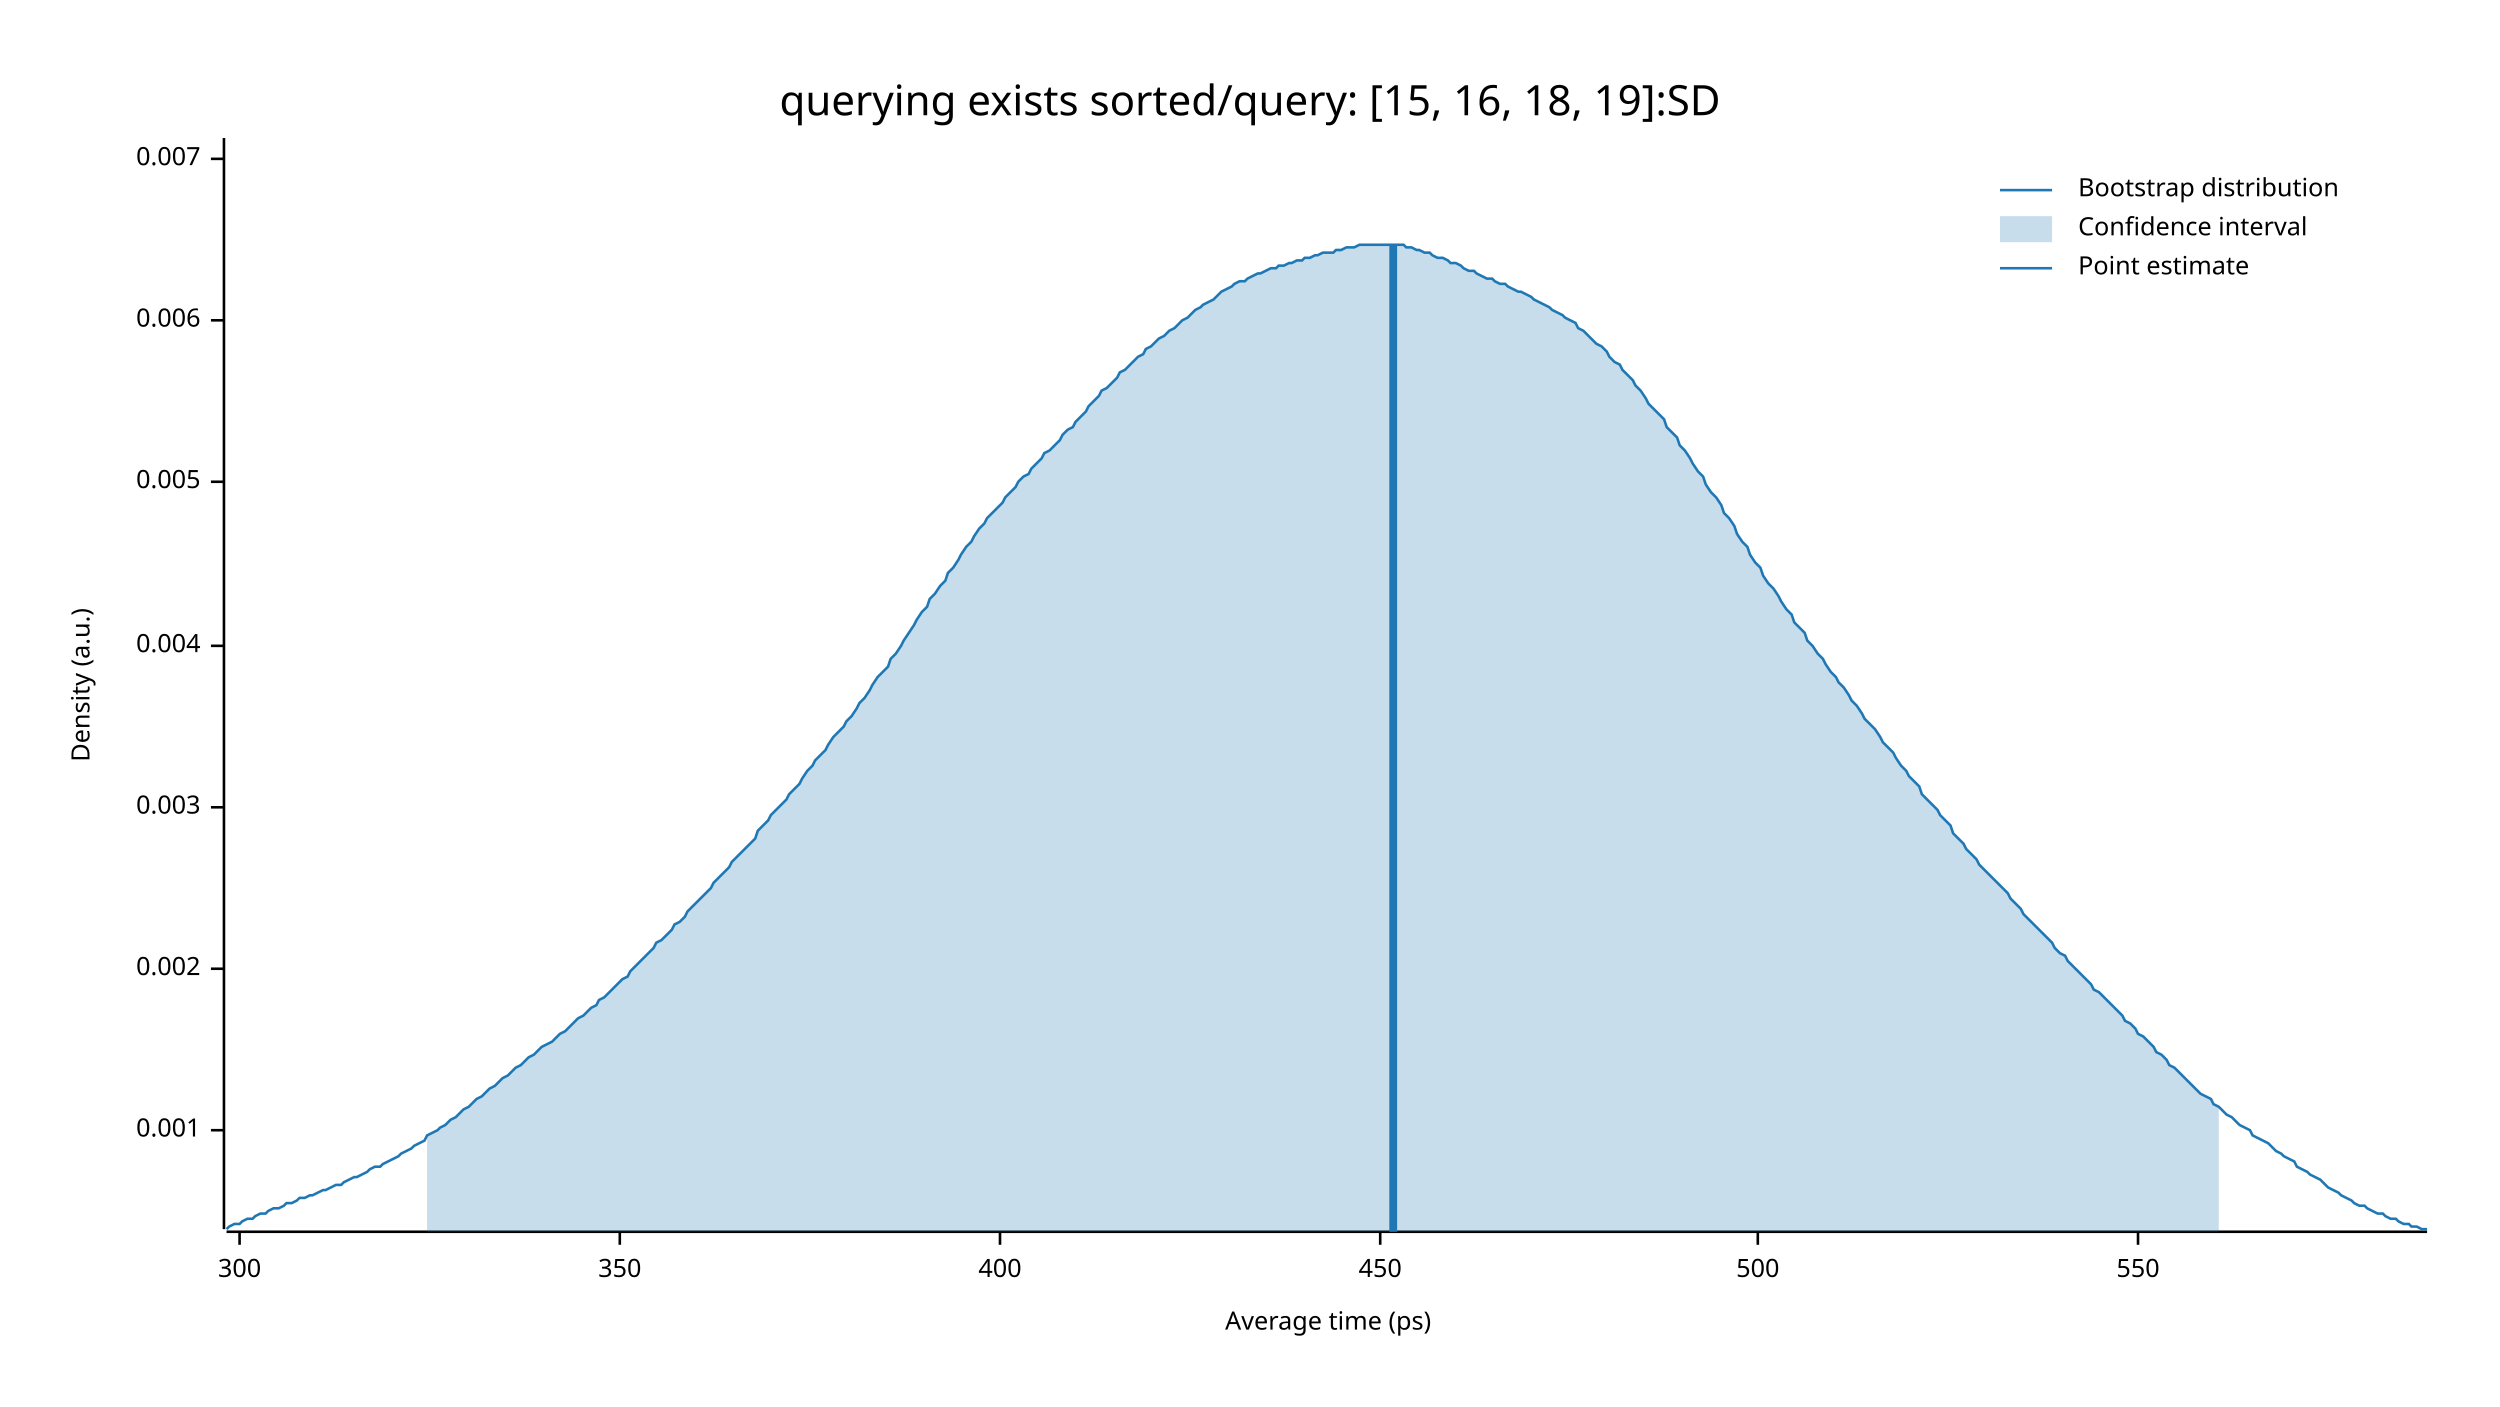
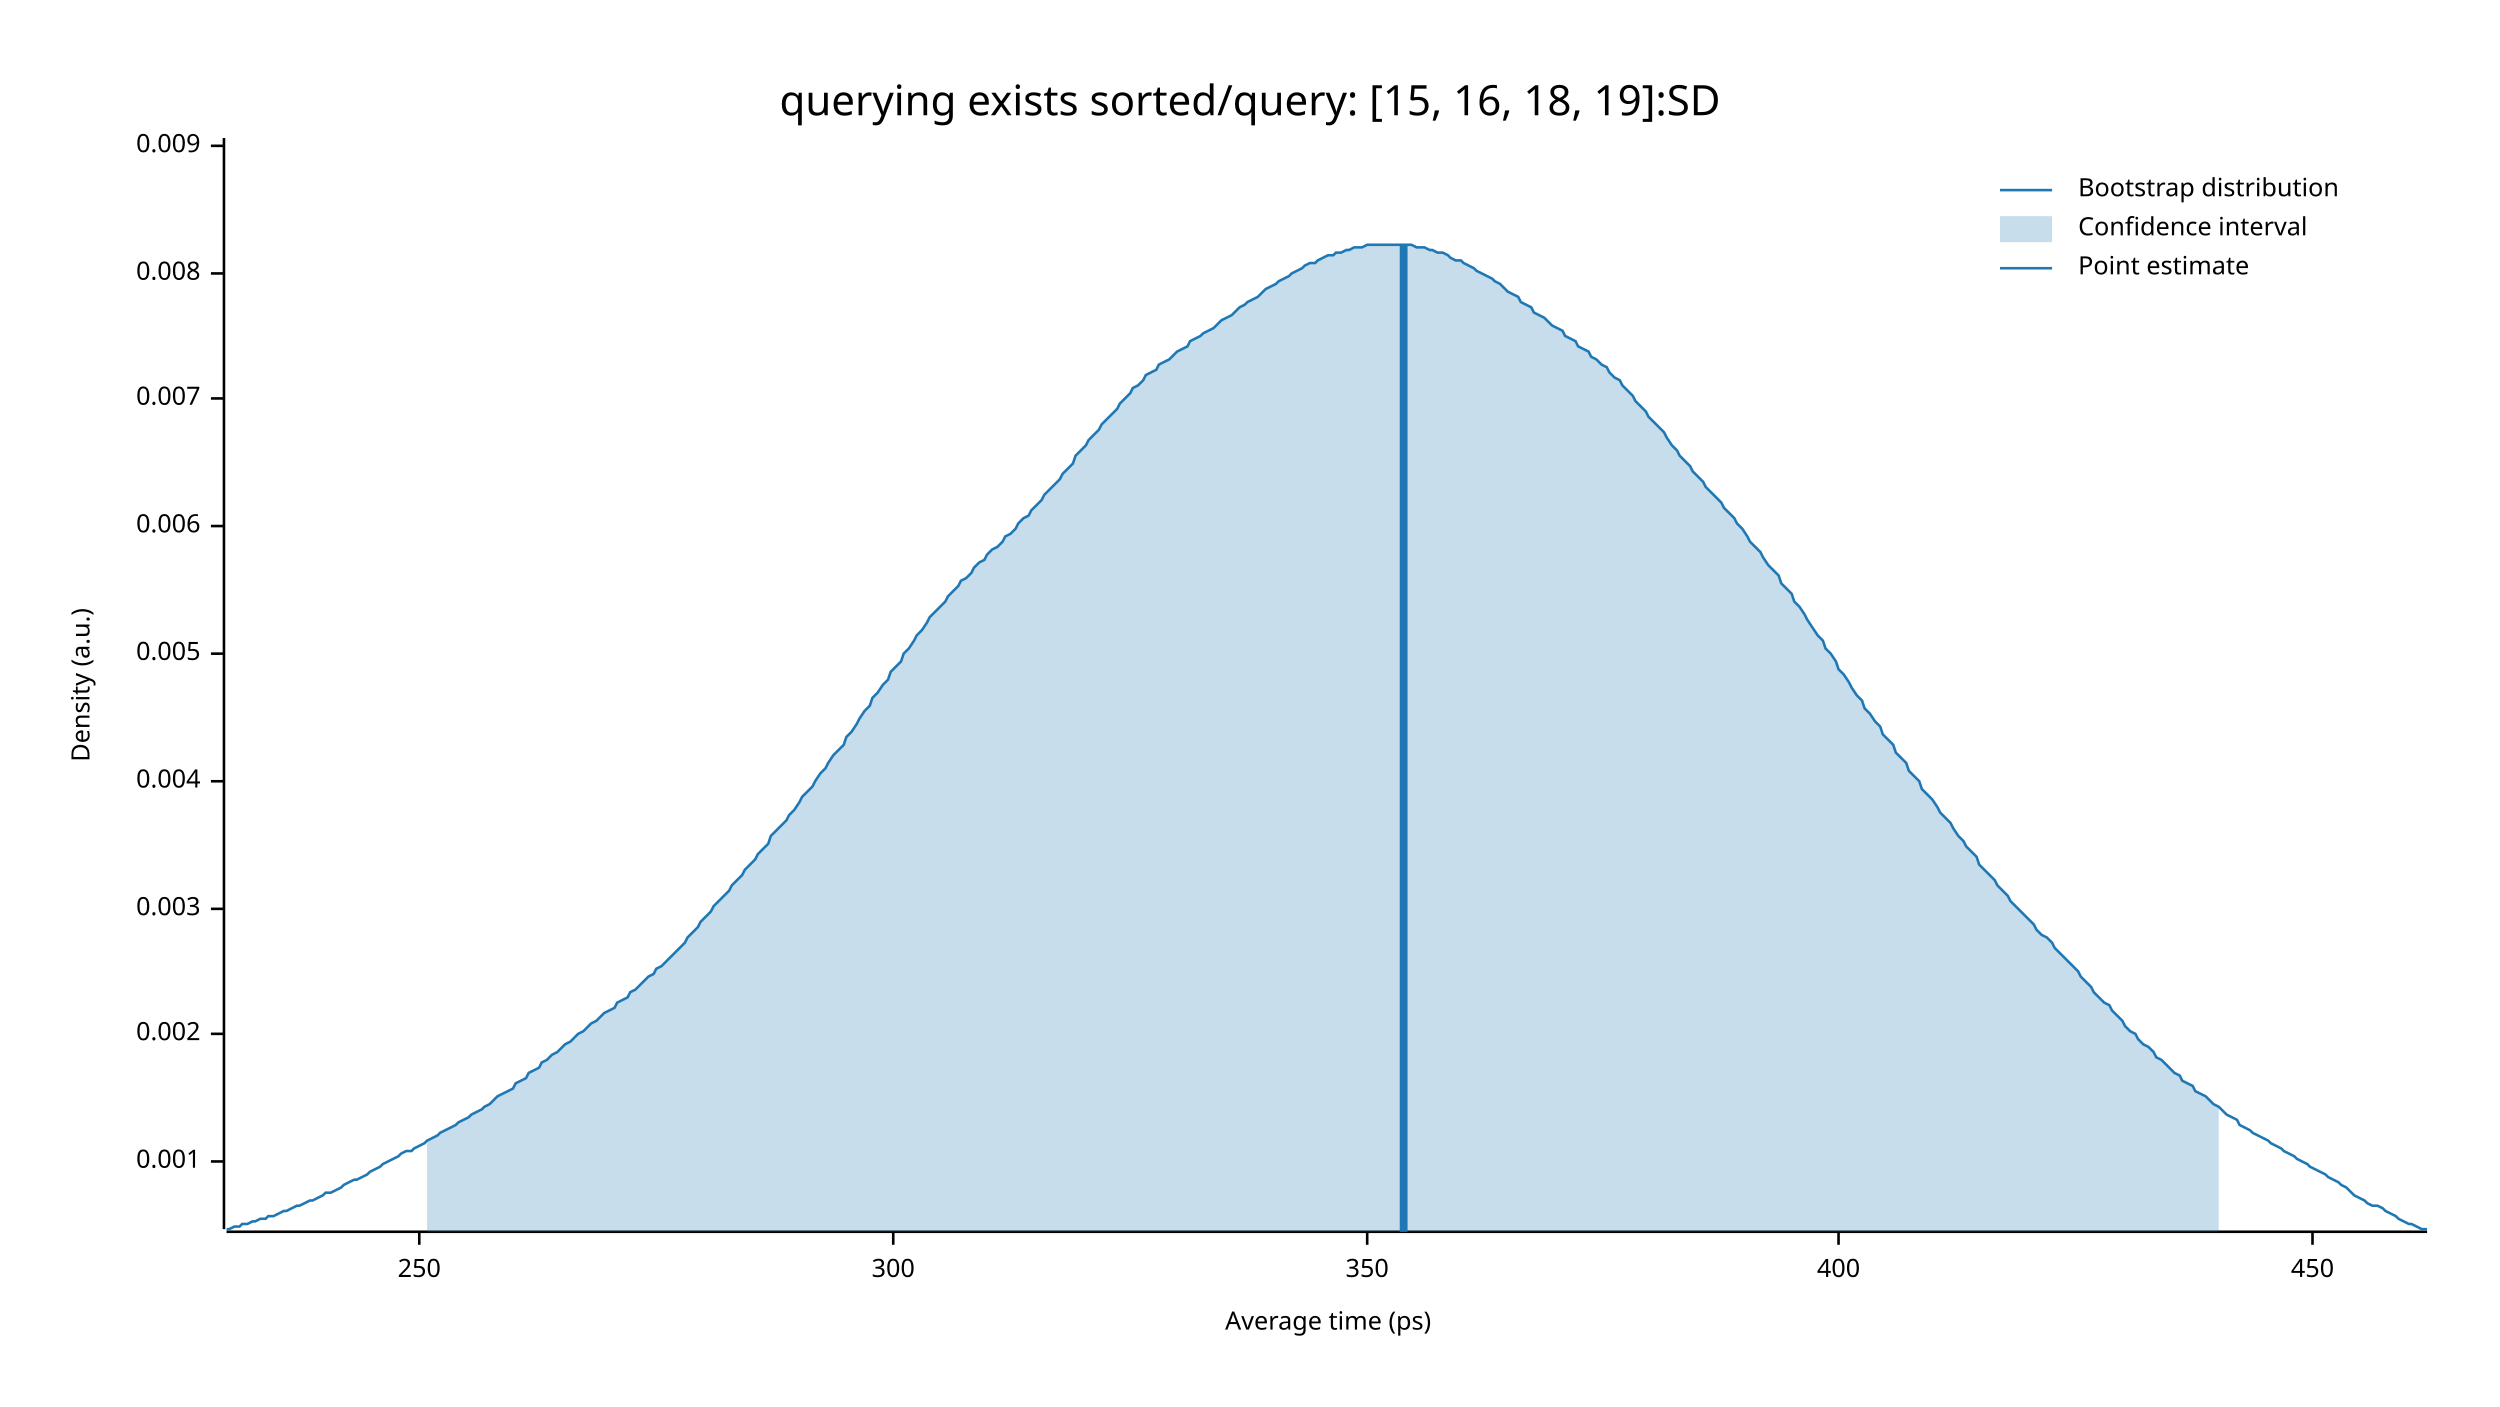
<svg xmlns="http://www.w3.org/2000/svg" width="960" height="540" viewBox="0 0 960 540">
  <text x="480" y="32" dy="0.76em" text-anchor="middle" font-family="sans-serif" font-size="16.129" opacity="1" fill="#000000">
querying exists sorted/query: [15, 16, 18, 19]:SD
</text>
  <text x="27" y="263" dy="0.76em" text-anchor="middle" font-family="sans-serif" font-size="9.677" opacity="1" fill="#000000" transform="rotate(270, 27, 263)">
Density (a.u.)
</text>
  <text x="510" y="513" dy="-0.5ex" text-anchor="middle" font-family="sans-serif" font-size="9.677" opacity="1" fill="#000000">
Average time (ps)
</text>
  <polyline fill="none" opacity="1" stroke="#000000" stroke-width="1" points="86,53 86,472 " />
-   <text x="77" y="434" dy="0.5ex" text-anchor="end" font-family="sans-serif" font-size="9.677" opacity="1" fill="#000000">
+   <text x="77" y="446" dy="0.5ex" text-anchor="end" font-family="sans-serif" font-size="9.677" opacity="1" fill="#000000">
0.001
</text>
-   <polyline fill="none" opacity="1" stroke="#000000" stroke-width="1" points="81,434 86,434 " />
-   <text x="77" y="372" dy="0.5ex" text-anchor="end" font-family="sans-serif" font-size="9.677" opacity="1" fill="#000000">
+   <polyline fill="none" opacity="1" stroke="#000000" stroke-width="1" points="81,446 86,446 " />
+   <text x="77" y="397" dy="0.5ex" text-anchor="end" font-family="sans-serif" font-size="9.677" opacity="1" fill="#000000">
0.002
</text>
-   <polyline fill="none" opacity="1" stroke="#000000" stroke-width="1" points="81,372 86,372 " />
-   <text x="77" y="310" dy="0.5ex" text-anchor="end" font-family="sans-serif" font-size="9.677" opacity="1" fill="#000000">
+   <polyline fill="none" opacity="1" stroke="#000000" stroke-width="1" points="81,397 86,397 " />
+   <text x="77" y="349" dy="0.5ex" text-anchor="end" font-family="sans-serif" font-size="9.677" opacity="1" fill="#000000">
0.003
</text>
-   <polyline fill="none" opacity="1" stroke="#000000" stroke-width="1" points="81,310 86,310 " />
-   <text x="77" y="248" dy="0.5ex" text-anchor="end" font-family="sans-serif" font-size="9.677" opacity="1" fill="#000000">
+   <polyline fill="none" opacity="1" stroke="#000000" stroke-width="1" points="81,349 86,349 " />
+   <text x="77" y="300" dy="0.5ex" text-anchor="end" font-family="sans-serif" font-size="9.677" opacity="1" fill="#000000">
0.004
</text>
-   <polyline fill="none" opacity="1" stroke="#000000" stroke-width="1" points="81,248 86,248 " />
-   <text x="77" y="185" dy="0.5ex" text-anchor="end" font-family="sans-serif" font-size="9.677" opacity="1" fill="#000000">
+   <polyline fill="none" opacity="1" stroke="#000000" stroke-width="1" points="81,300 86,300 " />
+   <text x="77" y="251" dy="0.5ex" text-anchor="end" font-family="sans-serif" font-size="9.677" opacity="1" fill="#000000">
0.005
</text>
-   <polyline fill="none" opacity="1" stroke="#000000" stroke-width="1" points="81,185 86,185 " />
-   <text x="77" y="123" dy="0.5ex" text-anchor="end" font-family="sans-serif" font-size="9.677" opacity="1" fill="#000000">
+   <polyline fill="none" opacity="1" stroke="#000000" stroke-width="1" points="81,251 86,251 " />
+   <text x="77" y="202" dy="0.5ex" text-anchor="end" font-family="sans-serif" font-size="9.677" opacity="1" fill="#000000">
0.006
</text>
-   <polyline fill="none" opacity="1" stroke="#000000" stroke-width="1" points="81,123 86,123 " />
-   <text x="77" y="61" dy="0.5ex" text-anchor="end" font-family="sans-serif" font-size="9.677" opacity="1" fill="#000000">
+   <polyline fill="none" opacity="1" stroke="#000000" stroke-width="1" points="81,202 86,202 " />
+   <text x="77" y="153" dy="0.5ex" text-anchor="end" font-family="sans-serif" font-size="9.677" opacity="1" fill="#000000">
0.007
</text>
-   <polyline fill="none" opacity="1" stroke="#000000" stroke-width="1" points="81,61 86,61 " />
+   <polyline fill="none" opacity="1" stroke="#000000" stroke-width="1" points="81,153 86,153 " />
+   <text x="77" y="105" dy="0.5ex" text-anchor="end" font-family="sans-serif" font-size="9.677" opacity="1" fill="#000000">
+ 0.008
+ </text>
+   <polyline fill="none" opacity="1" stroke="#000000" stroke-width="1" points="81,105 86,105 " />
+   <text x="77" y="56" dy="0.5ex" text-anchor="end" font-family="sans-serif" font-size="9.677" opacity="1" fill="#000000">
+ 0.009
+ </text>
+   <polyline fill="none" opacity="1" stroke="#000000" stroke-width="1" points="81,56 86,56 " />
  <polyline fill="none" opacity="1" stroke="#000000" stroke-width="1" points="87,473 932,473 " />
-   <text x="92" y="483" dy="0.76em" text-anchor="middle" font-family="sans-serif" font-size="9.677" opacity="1" fill="#000000">
+   <text x="161" y="483" dy="0.76em" text-anchor="middle" font-family="sans-serif" font-size="9.677" opacity="1" fill="#000000">
+ 250
+ </text>
+   <polyline fill="none" opacity="1" stroke="#000000" stroke-width="1" points="161,473 161,478 " />
+   <text x="343" y="483" dy="0.76em" text-anchor="middle" font-family="sans-serif" font-size="9.677" opacity="1" fill="#000000">
300
</text>
-   <polyline fill="none" opacity="1" stroke="#000000" stroke-width="1" points="92,473 92,478 " />
-   <text x="238" y="483" dy="0.76em" text-anchor="middle" font-family="sans-serif" font-size="9.677" opacity="1" fill="#000000">
+   <polyline fill="none" opacity="1" stroke="#000000" stroke-width="1" points="343,473 343,478 " />
+   <text x="525" y="483" dy="0.76em" text-anchor="middle" font-family="sans-serif" font-size="9.677" opacity="1" fill="#000000">
350
</text>
-   <polyline fill="none" opacity="1" stroke="#000000" stroke-width="1" points="238,473 238,478 " />
-   <text x="384" y="483" dy="0.76em" text-anchor="middle" font-family="sans-serif" font-size="9.677" opacity="1" fill="#000000">
+   <polyline fill="none" opacity="1" stroke="#000000" stroke-width="1" points="525,473 525,478 " />
+   <text x="706" y="483" dy="0.76em" text-anchor="middle" font-family="sans-serif" font-size="9.677" opacity="1" fill="#000000">
400
</text>
-   <polyline fill="none" opacity="1" stroke="#000000" stroke-width="1" points="384,473 384,478 " />
-   <text x="530" y="483" dy="0.76em" text-anchor="middle" font-family="sans-serif" font-size="9.677" opacity="1" fill="#000000">
+   <polyline fill="none" opacity="1" stroke="#000000" stroke-width="1" points="706,473 706,478 " />
+   <text x="888" y="483" dy="0.76em" text-anchor="middle" font-family="sans-serif" font-size="9.677" opacity="1" fill="#000000">
450
</text>
-   <polyline fill="none" opacity="1" stroke="#000000" stroke-width="1" points="530,473 530,478 " />
-   <text x="675" y="483" dy="0.76em" text-anchor="middle" font-family="sans-serif" font-size="9.677" opacity="1" fill="#000000">
- 500
- </text>
-   <polyline fill="none" opacity="1" stroke="#000000" stroke-width="1" points="675,473 675,478 " />
-   <text x="821" y="483" dy="0.76em" text-anchor="middle" font-family="sans-serif" font-size="9.677" opacity="1" fill="#000000">
- 550
- </text>
-   <polyline fill="none" opacity="1" stroke="#000000" stroke-width="1" points="821,473 821,478 " />
-   <polyline fill="none" opacity="1" stroke="#1F78B4" stroke-width="1" points="87,472 88,471 90,470 92,470 93,469 95,468 97,468 98,467 100,466 102,466 103,465 105,464 107,464 109,463 110,462 112,462 114,461 115,460 117,460 119,459 120,459 122,458 124,457 125,457 127,456 129,455 131,455 132,454 134,453 136,452 137,452 139,451 141,450 142,449 144,448 146,448 147,447 149,446 151,445 153,444 154,443 156,442 158,441 159,440 161,439 163,438 164,436 166,435 168,434 169,433 171,432 173,430 175,429 176,428 178,426 180,425 181,424 183,422 185,421 186,420 188,418 190,417 191,416 193,414 195,413 197,411 198,410 200,409 202,407 203,406 205,405 207,403 208,402 210,401 212,400 214,398 215,397 217,396 219,394 220,393 222,391 224,390 225,389 227,387 229,386 230,384 232,383 234,381 236,379 237,378 239,376 241,375 242,373 244,371 246,369 247,368 249,366 251,364 252,362 254,361 256,359 258,357 259,355 261,354 263,352 264,350 266,348 268,346 269,345 271,343 273,341 274,339 276,337 278,335 280,333 281,331 283,329 285,327 286,326 288,324 290,322 291,319 293,317 295,315 296,313 298,311 300,309 302,307 303,305 305,303 307,301 308,299 310,296 312,294 313,292 315,290 317,288 318,286 320,283 322,281 324,279 325,277 327,275 329,272 330,270 332,268 334,265 335,263 337,260 339,258 341,256 342,253 344,251 346,248 347,246 349,243 351,240 352,238 354,235 356,233 357,230 359,228 361,225 363,223 364,220 366,218 368,215 369,213 371,210 373,208 374,206 376,203 378,201 379,199 381,197 383,195 385,193 386,191 388,189 390,187 391,185 393,183 395,182 396,180 398,178 400,176 401,174 403,173 405,171 407,169 408,167 410,165 412,164 413,162 415,160 417,158 418,156 420,154 422,152 423,150 425,149 427,147 429,145 430,143 432,142 434,140 435,139 437,137 439,136 440,134 442,133 444,131 445,130 447,129 449,127 451,126 452,125 454,123 456,122 457,121 459,119 461,118 462,117 464,116 466,115 468,113 469,112 471,111 473,110 474,109 476,108 478,108 479,107 481,106 483,105 484,105 486,104 488,103 490,103 491,102 493,102 495,101 496,101 498,100 500,100 501,99 503,99 505,98 506,98 508,97 510,97 512,97 513,96 515,96 517,95 518,95 520,95 522,94 523,94 525,94 527,94 528,94 530,94 532,94 534,94 535,94 537,94 539,94 540,95 542,95 544,96 545,96 547,97 549,97 550,98 552,99 554,99 556,100 557,101 559,101 561,102 562,103 564,104 566,104 567,105 569,106 571,107 573,107 574,108 576,109 578,109 579,110 581,111 583,112 584,112 586,113 588,114 589,115 591,116 593,117 595,118 596,119 598,120 600,121 601,122 603,123 605,124 606,126 608,127 610,129 611,130 613,132 615,133 617,135 618,137 620,139 622,140 623,142 625,144 627,146 628,148 630,150 632,153 633,155 635,157 637,159 639,161 640,164 642,166 644,168 645,171 647,173 649,176 650,178 652,181 654,183 655,186 657,189 659,191 661,194 662,197 664,199 666,202 667,205 669,208 671,210 672,213 674,216 676,218 677,221 679,224 681,226 683,229 684,231 686,234 688,236 689,239 691,241 693,243 694,246 696,248 698,251 700,253 701,255 703,258 705,260 706,262 708,264 710,267 711,269 713,271 715,274 716,276 718,278 720,280 722,283 723,285 725,287 727,289 728,291 730,294 732,296 733,298 735,300 737,302 738,305 740,307 742,309 744,311 745,313 747,315 749,317 750,320 752,322 754,324 755,326 757,328 759,330 760,332 762,334 764,336 766,338 767,339 769,341 771,343 772,345 774,347 776,349 777,351 779,353 781,355 782,356 784,358 786,360 788,362 789,364 791,366 793,367 794,369 796,371 798,373 799,374 801,376 803,378 804,380 806,381 808,383 810,385 811,386 813,388 815,390 816,392 818,393 820,395 821,397 823,398 825,400 827,402 828,404 830,405 832,407 833,409 835,410 837,412 838,413 840,415 842,417 843,418 845,420 847,421 849,422 850,424 852,425 854,427 855,428 857,429 859,431 860,432 862,433 864,434 865,436 867,437 869,438 871,439 872,440 874,442 876,443 877,444 879,445 881,446 882,448 884,449 886,450 887,451 889,452 891,453 893,455 894,456 896,457 898,458 899,459 901,460 903,461 904,462 906,463 908,463 909,464 911,465 913,466 915,466 916,467 918,468 920,468 921,469 923,470 925,470 926,471 928,471 930,472 932,472 " />
-   <polygon opacity="0.25" fill="#1F78B4" points="164,436 166,435 168,434 169,433 171,432 173,430 175,429 176,428 178,426 180,425 181,424 183,422 185,421 186,420 188,418 190,417 191,416 193,414 195,413 197,411 198,410 200,409 202,407 203,406 205,405 207,403 208,402 210,401 212,400 214,398 215,397 217,396 219,394 220,393 222,391 224,390 225,389 227,387 229,386 230,384 232,383 234,381 236,379 237,378 239,376 241,375 242,373 244,371 246,369 247,368 249,366 251,364 252,362 254,361 256,359 258,357 259,355 261,354 263,352 264,350 266,348 268,346 269,345 271,343 273,341 274,339 276,337 278,335 280,333 281,331 283,329 285,327 286,326 288,324 290,322 291,319 293,317 295,315 296,313 298,311 300,309 302,307 303,305 305,303 307,301 308,299 310,296 312,294 313,292 315,290 317,288 318,286 320,283 322,281 324,279 325,277 327,275 329,272 330,270 332,268 334,265 335,263 337,260 339,258 341,256 342,253 344,251 346,248 347,246 349,243 351,240 352,238 354,235 356,233 357,230 359,228 361,225 363,223 364,220 366,218 368,215 369,213 371,210 373,208 374,206 376,203 378,201 379,199 381,197 383,195 385,193 386,191 388,189 390,187 391,185 393,183 395,182 396,180 398,178 400,176 401,174 403,173 405,171 407,169 408,167 410,165 412,164 413,162 415,160 417,158 418,156 420,154 422,152 423,150 425,149 427,147 429,145 430,143 432,142 434,140 435,139 437,137 439,136 440,134 442,133 444,131 445,130 447,129 449,127 451,126 452,125 454,123 456,122 457,121 459,119 461,118 462,117 464,116 466,115 468,113 469,112 471,111 473,110 474,109 476,108 478,108 479,107 481,106 483,105 484,105 486,104 488,103 490,103 491,102 493,102 495,101 496,101 498,100 500,100 501,99 503,99 505,98 506,98 508,97 510,97 512,97 513,96 515,96 517,95 518,95 520,95 522,94 523,94 525,94 527,94 528,94 530,94 532,94 534,94 535,94 537,94 539,94 540,95 542,95 544,96 545,96 547,97 549,97 550,98 552,99 554,99 556,100 557,101 559,101 561,102 562,103 564,104 566,104 567,105 569,106 571,107 573,107 574,108 576,109 578,109 579,110 581,111 583,112 584,112 586,113 588,114 589,115 591,116 593,117 595,118 596,119 598,120 600,121 601,122 603,123 605,124 606,126 608,127 610,129 611,130 613,132 615,133 617,135 618,137 620,139 622,140 623,142 625,144 627,146 628,148 630,150 632,153 633,155 635,157 637,159 639,161 640,164 642,166 644,168 645,171 647,173 649,176 650,178 652,181 654,183 655,186 657,189 659,191 661,194 662,197 664,199 666,202 667,205 669,208 671,210 672,213 674,216 676,218 677,221 679,224 681,226 683,229 684,231 686,234 688,236 689,239 691,241 693,243 694,246 696,248 698,251 700,253 701,255 703,258 705,260 706,262 708,264 710,267 711,269 713,271 715,274 716,276 718,278 720,280 722,283 723,285 725,287 727,289 728,291 730,294 732,296 733,298 735,300 737,302 738,305 740,307 742,309 744,311 745,313 747,315 749,317 750,320 752,322 754,324 755,326 757,328 759,330 760,332 762,334 764,336 766,338 767,339 769,341 771,343 772,345 774,347 776,349 777,351 779,353 781,355 782,356 784,358 786,360 788,362 789,364 791,366 793,367 794,369 796,371 798,373 799,374 801,376 803,378 804,380 806,381 808,383 810,385 811,386 813,388 815,390 816,392 818,393 820,395 821,397 823,398 825,400 827,402 828,404 830,405 832,407 833,409 835,410 837,412 838,413 840,415 842,417 843,418 845,420 847,421 849,422 850,424 852,425 852,473 164,473 " />
-   <polyline fill="none" opacity="1" stroke="#1F78B4" stroke-width="3" points="535,473 535,94 " />
+   <polyline fill="none" opacity="1" stroke="#000000" stroke-width="1" points="888,473 888,478 " />
+   <polyline fill="none" opacity="1" stroke="#1F78B4" stroke-width="1" points="87,472 88,472 90,471 92,471 93,470 95,470 97,469 98,469 100,468 102,468 103,467 105,467 107,466 109,465 110,465 112,464 114,463 115,463 117,462 119,461 120,461 122,460 124,459 125,458 127,458 129,457 131,456 132,455 134,454 136,453 137,453 139,452 141,451 142,450 144,449 146,448 147,447 149,446 151,445 153,444 154,443 156,442 158,442 159,441 161,440 163,439 164,438 166,437 168,436 169,435 171,434 173,433 175,432 176,431 178,430 180,429 181,428 183,427 185,426 186,425 188,424 190,422 191,421 193,420 195,419 197,418 198,416 200,415 202,414 203,412 205,411 207,410 208,408 210,407 212,405 214,404 215,403 217,401 219,400 220,399 222,397 224,396 225,395 227,393 229,392 230,391 232,389 234,388 236,387 237,385 239,384 241,383 242,381 244,380 246,378 247,377 249,375 251,374 252,372 254,371 256,369 258,367 259,366 261,364 263,362 264,360 266,358 268,356 269,354 271,352 273,350 274,348 276,346 278,344 280,342 281,340 283,338 285,336 286,334 288,332 290,330 291,328 293,326 295,324 296,321 298,319 300,317 302,315 303,313 305,311 307,308 308,306 310,304 312,302 313,300 315,297 317,295 318,293 320,290 322,288 324,286 325,283 327,281 329,278 330,276 332,273 334,271 335,268 337,266 339,263 341,261 342,258 344,256 346,254 347,251 349,249 351,246 352,244 354,242 356,239 357,237 359,235 361,233 363,231 364,229 366,227 368,225 369,223 371,222 373,220 374,218 376,216 378,215 379,213 381,211 383,210 385,208 386,206 388,205 390,203 391,201 393,199 395,198 396,196 398,194 400,192 401,190 403,188 405,186 407,184 408,182 410,180 412,178 413,175 415,173 417,171 418,169 420,167 422,165 423,163 425,161 427,159 429,157 430,155 432,153 434,151 435,149 437,148 439,146 440,144 442,143 444,142 445,140 447,139 449,138 451,136 452,135 454,134 456,133 457,131 459,130 461,129 462,128 464,127 466,126 468,124 469,123 471,122 473,121 474,120 476,118 478,117 479,116 481,115 483,114 484,113 486,111 488,110 490,109 491,108 493,107 495,106 496,105 498,104 500,103 501,102 503,101 505,101 506,100 508,99 510,98 512,98 513,97 515,97 517,96 518,96 520,95 522,95 523,95 525,94 527,94 528,94 530,94 532,94 534,94 535,94 537,94 539,94 540,94 542,94 544,95 545,95 547,95 549,96 550,96 552,97 554,97 556,98 557,99 559,100 561,100 562,101 564,102 566,103 567,104 569,105 571,106 573,107 574,108 576,109 578,111 579,112 581,113 583,114 584,116 586,117 588,118 589,120 591,121 593,122 595,124 596,125 598,126 600,127 601,129 603,130 605,131 606,133 608,134 610,135 611,137 613,138 615,140 617,141 618,143 620,145 622,146 623,148 625,150 627,152 628,154 630,156 632,158 633,160 635,162 637,164 639,166 640,168 642,171 644,173 645,175 647,177 649,179 650,181 652,183 654,185 655,187 657,189 659,191 661,193 662,195 664,197 666,199 667,201 669,203 671,206 672,208 674,210 676,212 677,214 679,217 681,219 683,221 684,224 686,226 688,228 689,231 691,233 693,236 694,238 696,241 698,244 700,246 701,249 703,251 705,254 706,257 708,259 710,262 711,264 713,267 715,269 716,272 718,274 720,277 722,279 723,282 725,284 727,286 728,289 730,291 732,293 733,296 735,298 737,300 738,303 740,305 742,307 744,310 745,312 747,314 749,316 750,318 752,321 754,323 755,325 757,327 759,329 760,332 762,334 764,336 766,338 767,340 769,342 771,344 772,346 774,348 776,350 777,351 779,353 781,355 782,357 784,359 786,360 788,362 789,364 791,366 793,368 794,369 796,371 798,373 799,375 801,377 803,379 804,381 806,383 808,385 810,386 811,388 813,390 815,392 816,394 818,396 820,397 821,399 823,401 825,402 827,404 828,406 830,407 832,409 833,410 835,412 837,413 838,415 840,416 842,417 843,419 845,420 847,421 849,423 850,424 852,425 854,427 855,428 857,429 859,430 860,432 862,433 864,434 865,435 867,436 869,437 871,438 872,439 874,440 876,441 877,442 879,443 881,444 882,445 884,446 886,447 887,448 889,449 891,450 893,451 894,452 896,453 898,454 899,455 901,456 903,458 904,459 906,460 908,461 909,462 911,463 913,463 915,464 916,465 918,466 920,467 921,468 923,469 925,470 926,470 928,471 930,472 932,472 " />
+   <polygon opacity="0.25" fill="#1F78B4" points="164,438 166,437 168,436 169,435 171,434 173,433 175,432 176,431 178,430 180,429 181,428 183,427 185,426 186,425 188,424 190,422 191,421 193,420 195,419 197,418 198,416 200,415 202,414 203,412 205,411 207,410 208,408 210,407 212,405 214,404 215,403 217,401 219,400 220,399 222,397 224,396 225,395 227,393 229,392 230,391 232,389 234,388 236,387 237,385 239,384 241,383 242,381 244,380 246,378 247,377 249,375 251,374 252,372 254,371 256,369 258,367 259,366 261,364 263,362 264,360 266,358 268,356 269,354 271,352 273,350 274,348 276,346 278,344 280,342 281,340 283,338 285,336 286,334 288,332 290,330 291,328 293,326 295,324 296,321 298,319 300,317 302,315 303,313 305,311 307,308 308,306 310,304 312,302 313,300 315,297 317,295 318,293 320,290 322,288 324,286 325,283 327,281 329,278 330,276 332,273 334,271 335,268 337,266 339,263 341,261 342,258 344,256 346,254 347,251 349,249 351,246 352,244 354,242 356,239 357,237 359,235 361,233 363,231 364,229 366,227 368,225 369,223 371,222 373,220 374,218 376,216 378,215 379,213 381,211 383,210 385,208 386,206 388,205 390,203 391,201 393,199 395,198 396,196 398,194 400,192 401,190 403,188 405,186 407,184 408,182 410,180 412,178 413,175 415,173 417,171 418,169 420,167 422,165 423,163 425,161 427,159 429,157 430,155 432,153 434,151 435,149 437,148 439,146 440,144 442,143 444,142 445,140 447,139 449,138 451,136 452,135 454,134 456,133 457,131 459,130 461,129 462,128 464,127 466,126 468,124 469,123 471,122 473,121 474,120 476,118 478,117 479,116 481,115 483,114 484,113 486,111 488,110 490,109 491,108 493,107 495,106 496,105 498,104 500,103 501,102 503,101 505,101 506,100 508,99 510,98 512,98 513,97 515,97 517,96 518,96 520,95 522,95 523,95 525,94 527,94 528,94 530,94 532,94 534,94 535,94 537,94 539,94 540,94 542,94 544,95 545,95 547,95 549,96 550,96 552,97 554,97 556,98 557,99 559,100 561,100 562,101 564,102 566,103 567,104 569,105 571,106 573,107 574,108 576,109 578,111 579,112 581,113 583,114 584,116 586,117 588,118 589,120 591,121 593,122 595,124 596,125 598,126 600,127 601,129 603,130 605,131 606,133 608,134 610,135 611,137 613,138 615,140 617,141 618,143 620,145 622,146 623,148 625,150 627,152 628,154 630,156 632,158 633,160 635,162 637,164 639,166 640,168 642,171 644,173 645,175 647,177 649,179 650,181 652,183 654,185 655,187 657,189 659,191 661,193 662,195 664,197 666,199 667,201 669,203 671,206 672,208 674,210 676,212 677,214 679,217 681,219 683,221 684,224 686,226 688,228 689,231 691,233 693,236 694,238 696,241 698,244 700,246 701,249 703,251 705,254 706,257 708,259 710,262 711,264 713,267 715,269 716,272 718,274 720,277 722,279 723,282 725,284 727,286 728,289 730,291 732,293 733,296 735,298 737,300 738,303 740,305 742,307 744,310 745,312 747,314 749,316 750,318 752,321 754,323 755,325 757,327 759,329 760,332 762,334 764,336 766,338 767,340 769,342 771,344 772,346 774,348 776,350 777,351 779,353 781,355 782,357 784,359 786,360 788,362 789,364 791,366 793,368 794,369 796,371 798,373 799,375 801,377 803,379 804,381 806,383 808,385 810,386 811,388 813,390 815,392 816,394 818,396 820,397 821,399 823,401 825,402 827,404 828,406 830,407 832,409 833,410 835,412 837,413 838,415 840,416 842,417 843,419 845,420 847,421 849,423 850,424 852,425 852,473 164,473 " />
+   <polyline fill="none" opacity="1" stroke="#1F78B4" stroke-width="3" points="539,473 539,94 " />
  <text x="798" y="68" dy="0.76em" text-anchor="start" font-family="sans-serif" font-size="9.677" opacity="1" fill="#000000">
Bootstrap distribution
</text>
  <text x="798" y="83" dy="0.76em" text-anchor="start" font-family="sans-serif" font-size="9.677" opacity="1" fill="#000000">
Confidence interval
</text>
  <text x="798" y="98" dy="0.76em" text-anchor="start" font-family="sans-serif" font-size="9.677" opacity="1" fill="#000000">
Point estimate
</text>
  <polyline fill="none" opacity="1" stroke="#1F78B4" stroke-width="1" points="768,73 788,73 " />
  <rect x="768" y="83" width="20" height="10" opacity="0.25" fill="#1F78B4" stroke="none" />
  <polyline fill="none" opacity="1" stroke="#1F78B4" stroke-width="1" points="768,103 788,103 " />
</svg>
